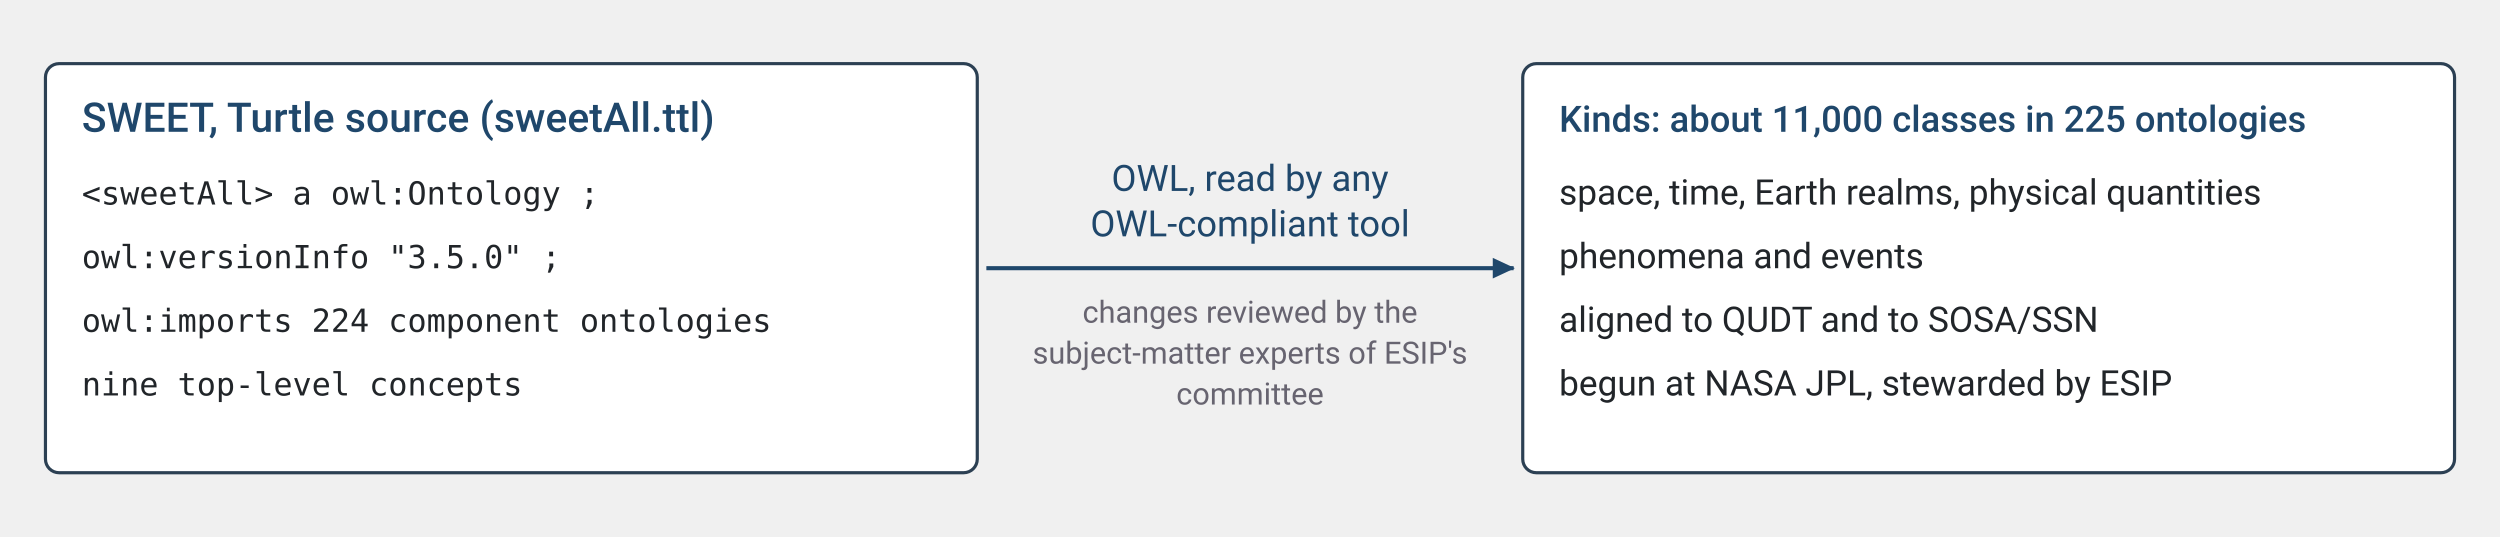
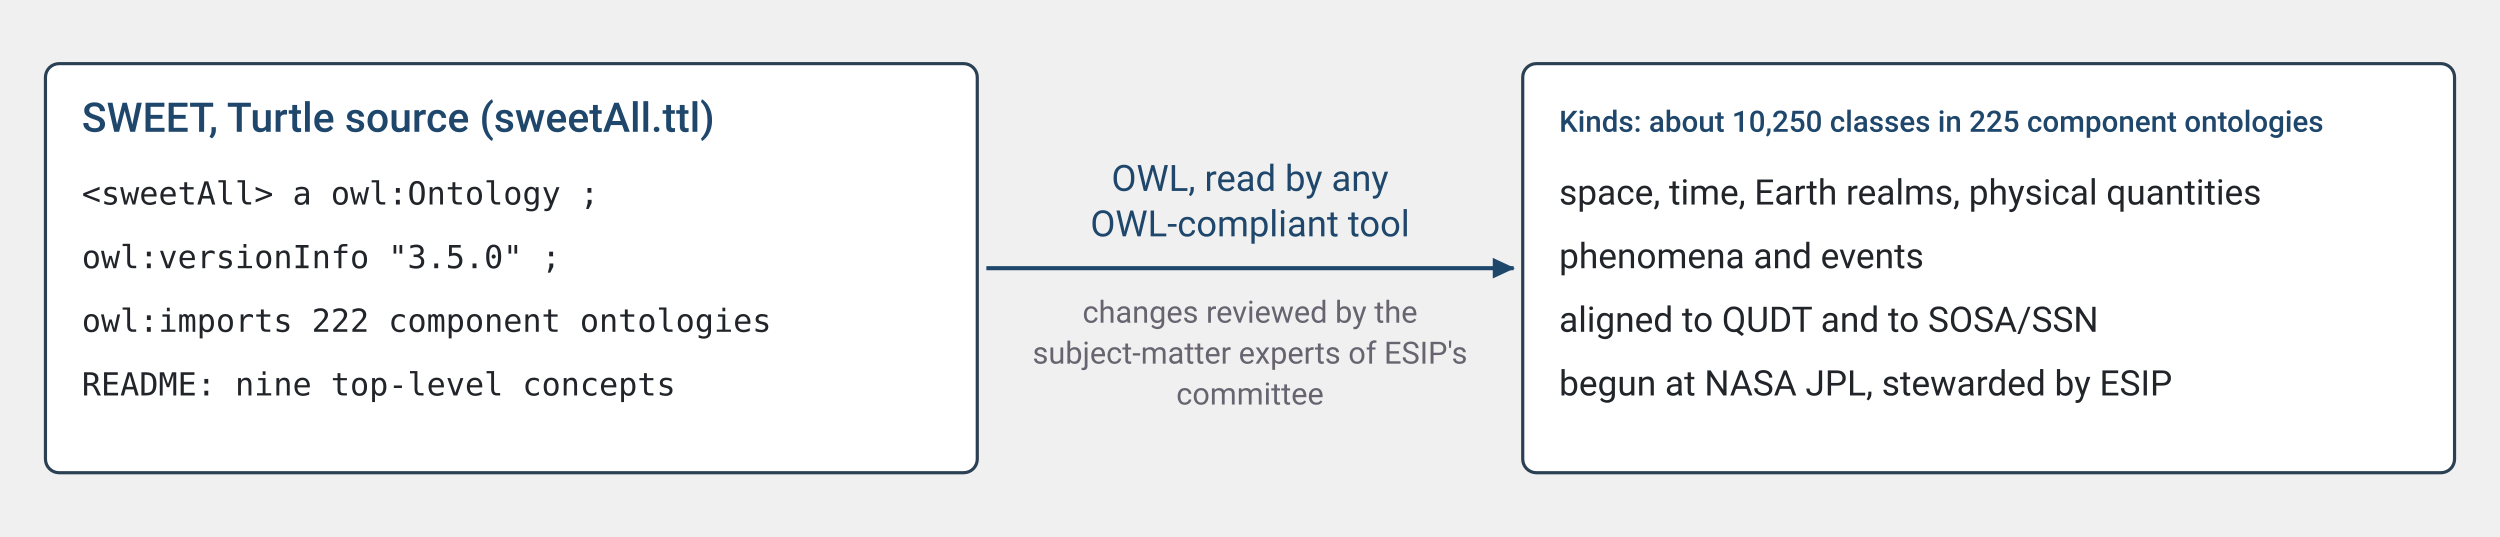
<svg xmlns="http://www.w3.org/2000/svg" viewBox="0 0 1100 236" width="1100" height="236" font-family="Roboto, 'Helvetica Neue', Helvetica, Arial, sans-serif">
  <defs>
    <marker id="h" viewBox="0 0 10 10" refX="8.5" refY="5" markerWidth="6" markerHeight="6" orient="auto">
      <path d="M0,0.8 L9,5 L0,9.2 z" fill="#1f476b" />
    </marker>
  </defs>
  <rect x="20" y="28" width="410" height="180" rx="6" fill="#ffffff" stroke="#2c4053" stroke-width="1.4" />
  <text x="36" y="58" font-size="18" font-weight="500" fill="#1f476b">SWEET, Turtle source (sweetAll.ttl)</text>
  <text x="36" y="90" font-size="14" font-family="'JetBrains Mono', Menlo, Consolas, monospace" fill="#212529">&lt;sweetAll&gt; a owl:Ontology ;</text>
  <text x="36" y="118" font-size="14" font-family="'JetBrains Mono', Menlo, Consolas, monospace" fill="#212529">owl:versionInfo "3.5.0" ;</text>
-   <text x="36" y="146" font-size="14" font-family="'JetBrains Mono', Menlo, Consolas, monospace" fill="#212529">owl:imports 224 component ontologies</text>
-   <text x="36" y="174" font-size="14" font-family="'JetBrains Mono', Menlo, Consolas, monospace" fill="#212529">nine top-level concepts</text>
+   <text x="36" y="146" font-size="14" font-family="'JetBrains Mono', Menlo, Consolas, monospace" fill="#212529">owl:imports 222 component ontologies</text>
+   <text x="36" y="174" font-size="14" font-family="'JetBrains Mono', Menlo, Consolas, monospace" fill="#212529">README: nine top-level concepts</text>
  <rect x="670" y="28" width="410" height="180" rx="6" fill="#ffffff" stroke="#2c4053" stroke-width="1.4" />
-   <text x="686" y="58" font-size="16.0" font-weight="500" fill="#1f476b">Kinds: about 11,000 classes in 225 ontologies</text>
+   <text x="686" y="58" font-size="13.0" font-weight="500" fill="#1f476b">Kinds: about 10,250 classes in 225 component ontologies</text>
  <text x="686" y="90" font-size="15.5" font-family="Roboto, 'Helvetica Neue', Helvetica, Arial, sans-serif" fill="#212529">space, time, Earth realms, physical quantities</text>
  <text x="686" y="118" font-size="15.5" font-family="Roboto, 'Helvetica Neue', Helvetica, Arial, sans-serif" fill="#212529">phenomena and events</text>
  <text x="686" y="146" font-size="15.5" font-family="Roboto, 'Helvetica Neue', Helvetica, Arial, sans-serif" fill="#212529">aligned to QUDT and to SOSA/SSN</text>
  <text x="686" y="174" font-size="15.5" font-family="Roboto, 'Helvetica Neue', Helvetica, Arial, sans-serif" fill="#212529">begun at NASA JPL, stewarded by ESIP</text>
  <line x1="434" y1="118.0" x2="666" y2="118.0" stroke="#1f476b" stroke-width="1.8" marker-end="url(#h)" />
  <text x="550.0" y="84.0" text-anchor="middle" font-size="16" fill="#1f476b">OWL, read by any</text>
  <text x="550.0" y="104.0" text-anchor="middle" font-size="16" fill="#1f476b">OWL-compliant tool</text>
  <text x="550.0" y="142.0" text-anchor="middle" font-size="13.5" fill="#676470">changes reviewed by the</text>
  <text x="550.0" y="160.0" text-anchor="middle" font-size="13.5" fill="#676470">subject-matter experts of ESIP's</text>
  <text x="550.0" y="178.0" text-anchor="middle" font-size="13.5" fill="#676470">committee</text>
</svg>
